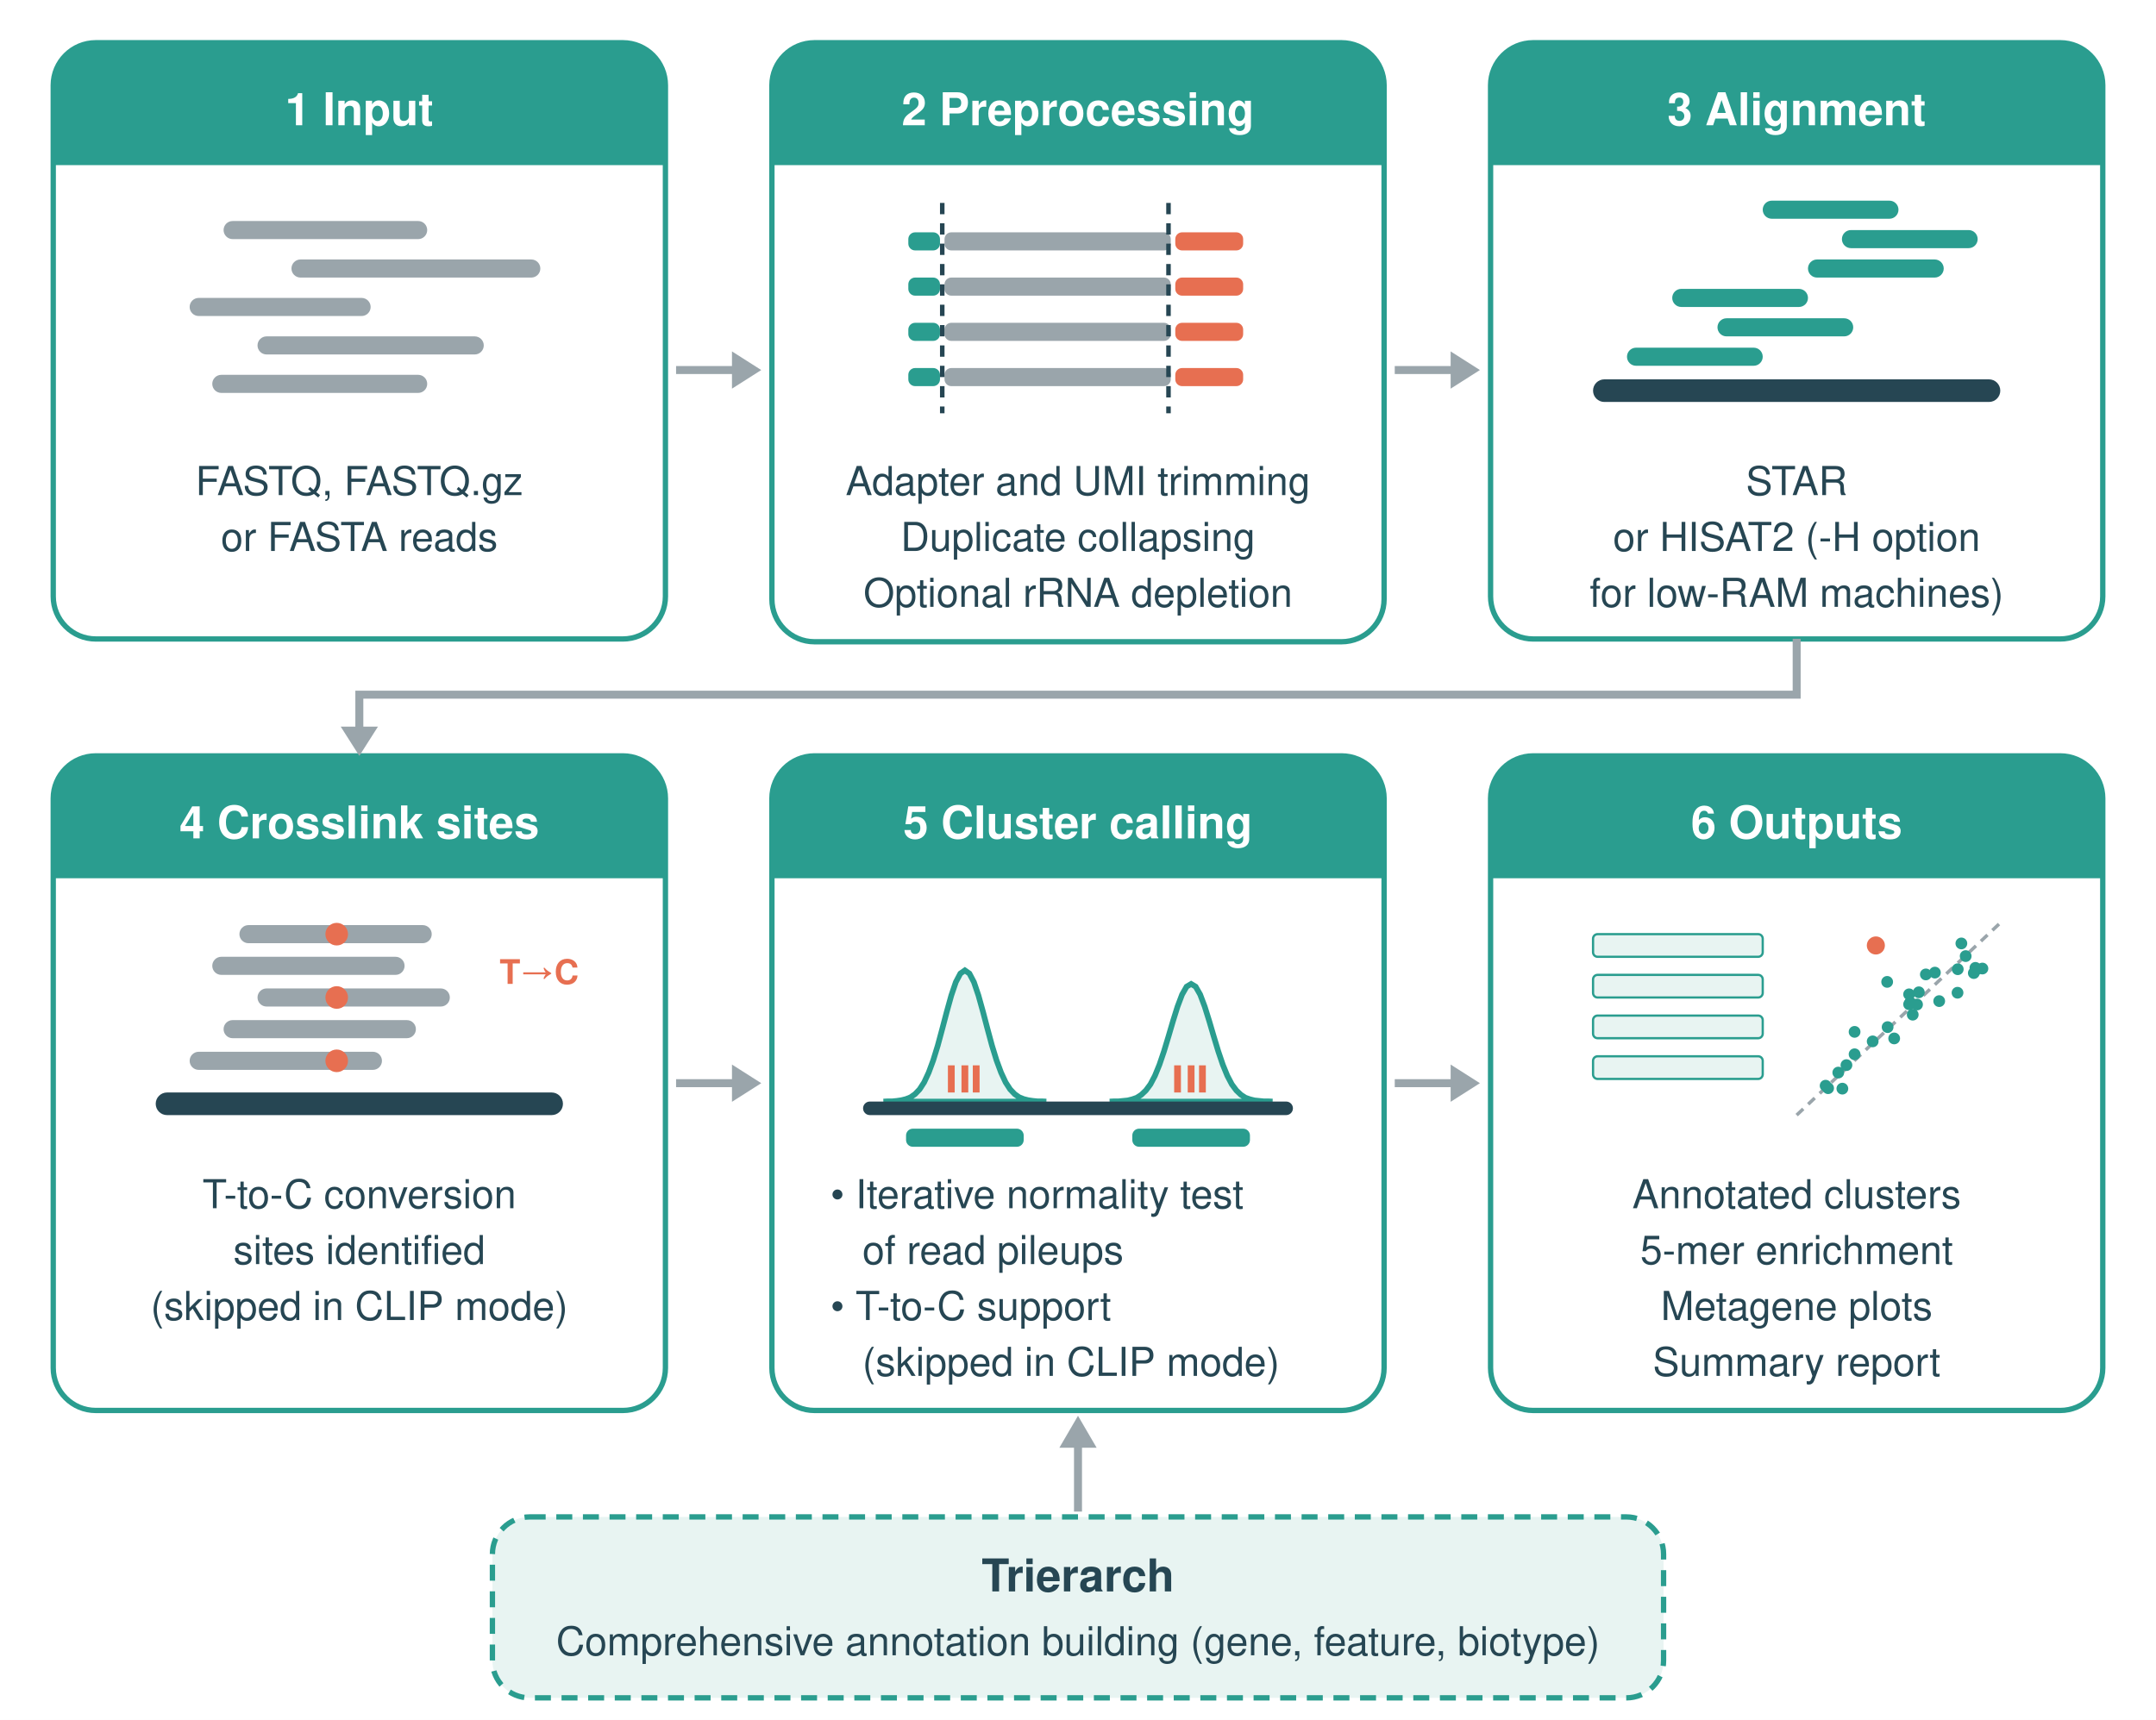
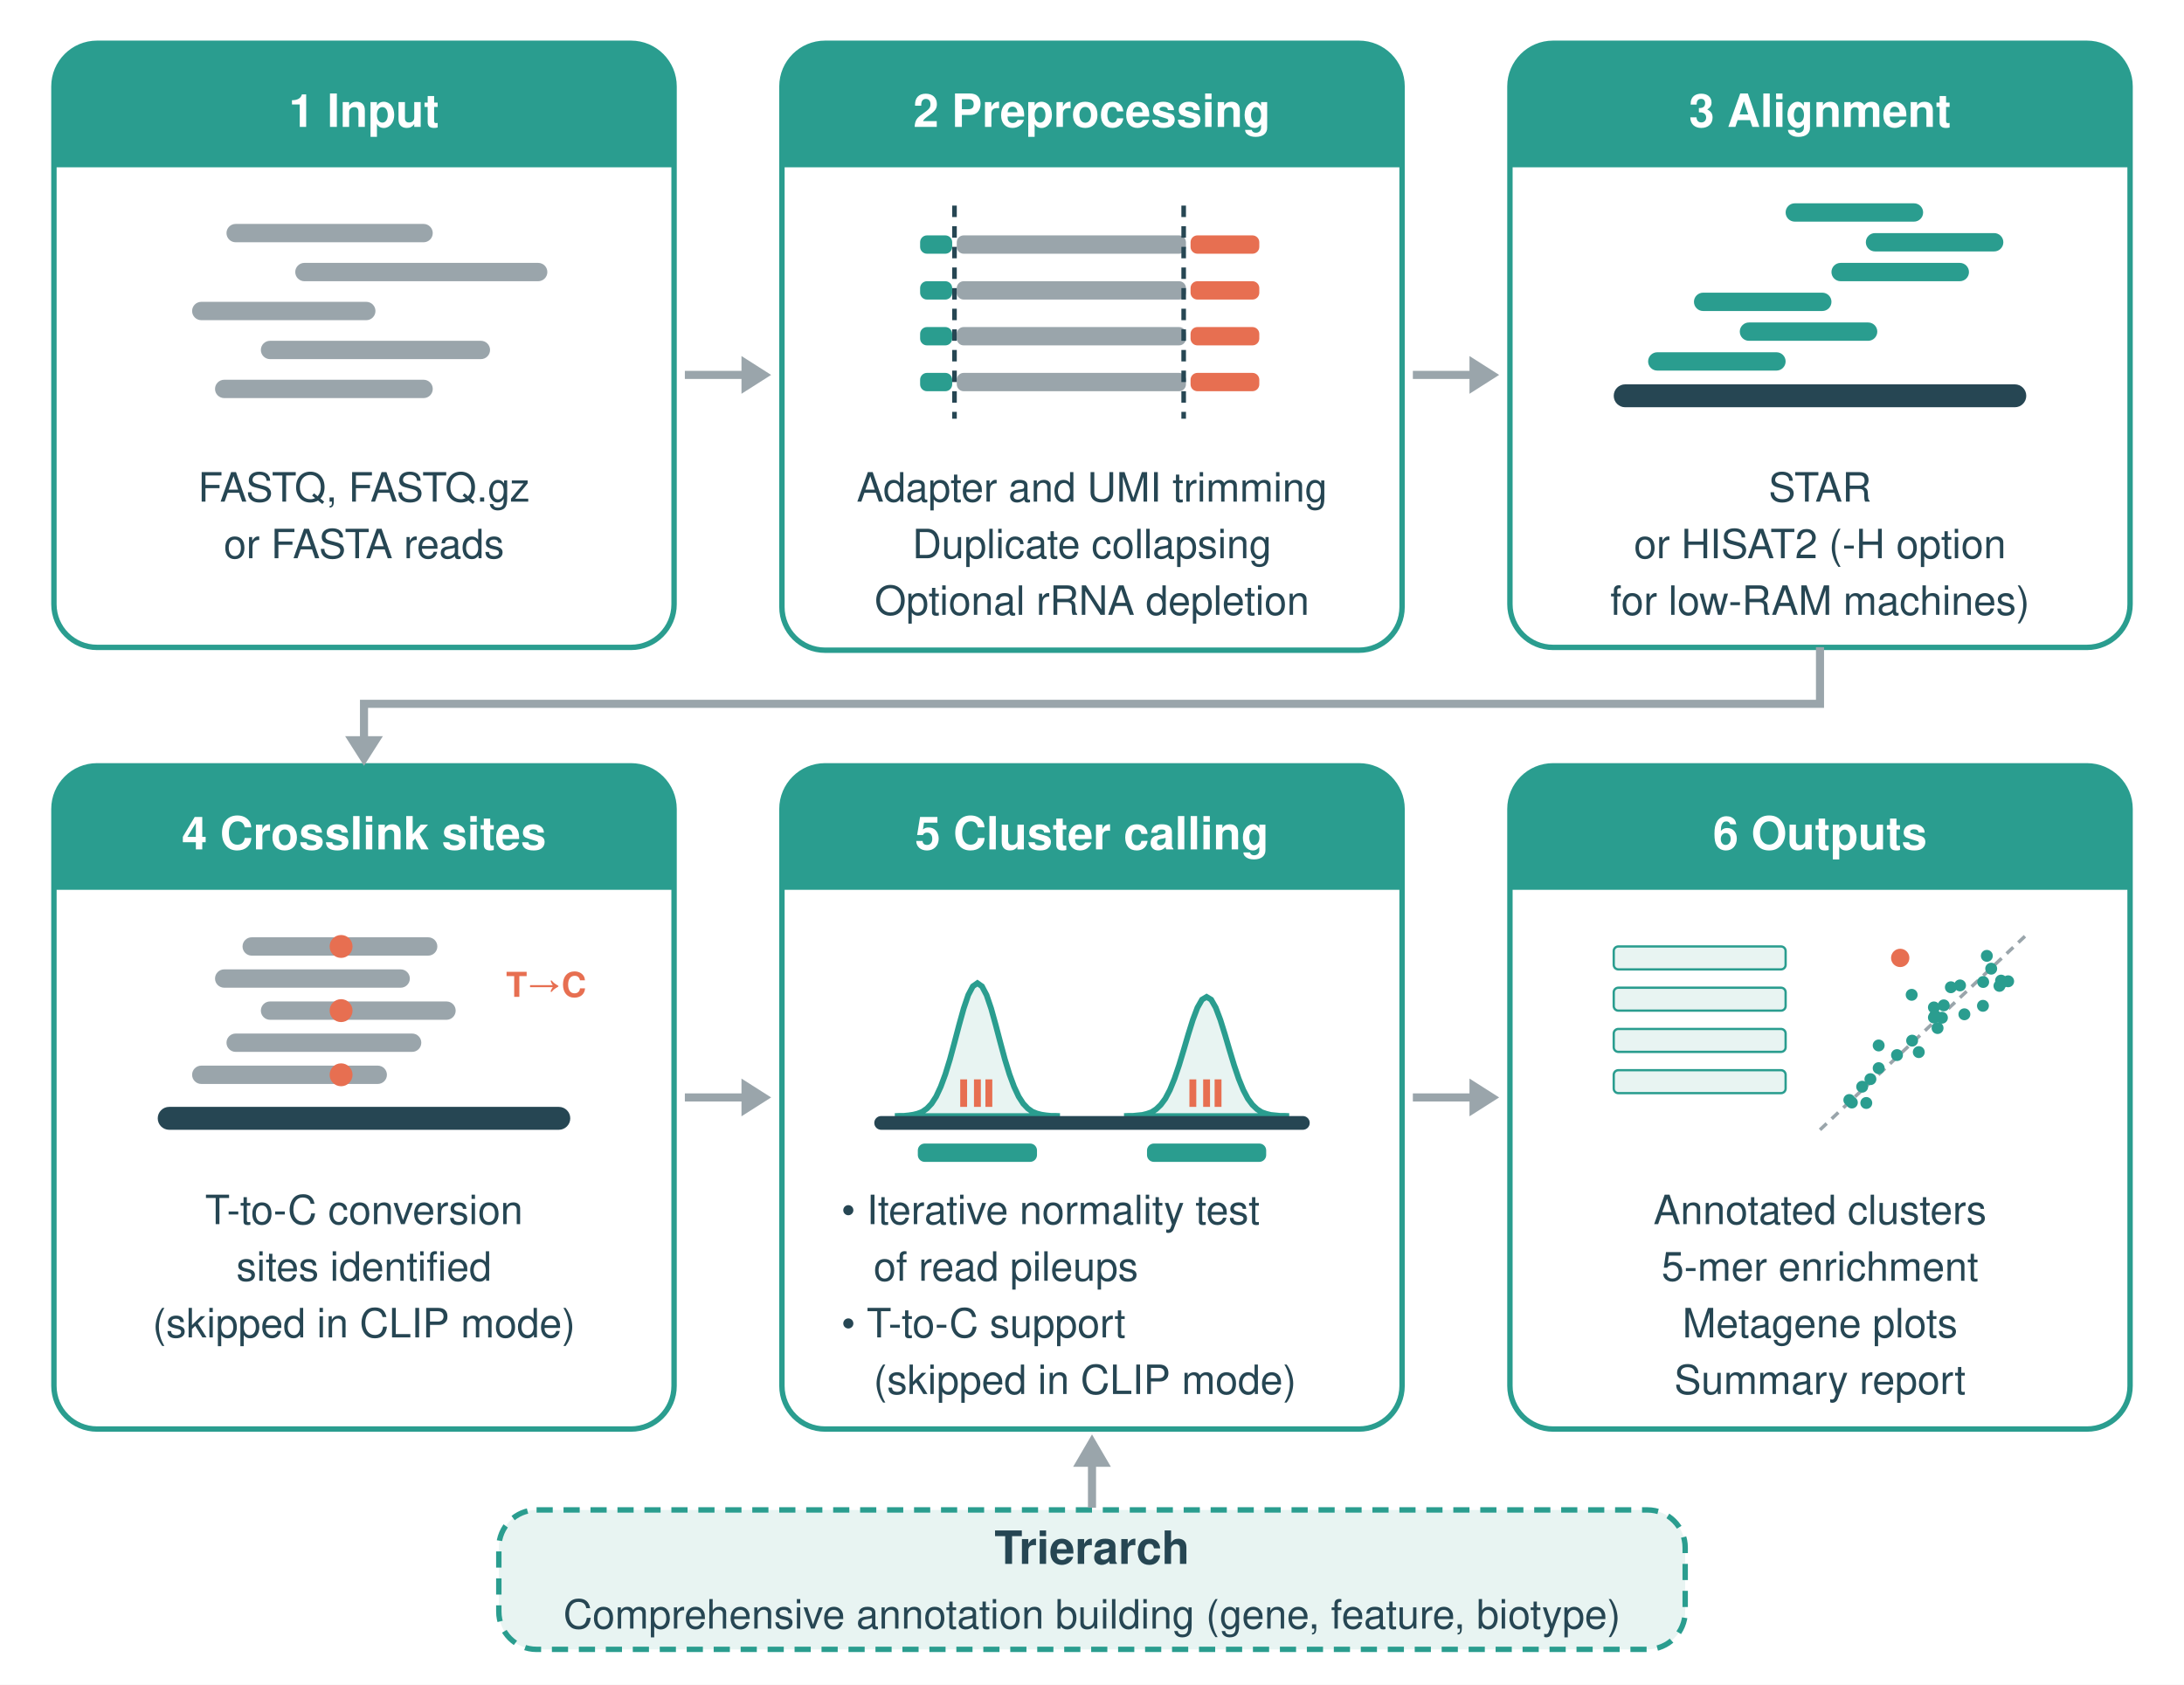
- <svg xmlns="http://www.w3.org/2000/svg" width="810" height="646.353" viewBox="0 0 810 646.353" version="1.1" id="svg90">
+ <svg xmlns="http://www.w3.org/2000/svg" width="810" height="624.916" viewBox="0 0 810 624.916" version="1.1" id="svg90">
  <defs id="defs90" />
-   <rect width="810" height="646.353" fill="#ffffff" id="rect1" x="0" y="0" style="stroke-width:1" />
+   <rect width="810" height="624.916" fill="#ffffff" id="rect1" x="0" y="0" style="stroke-width:1" />
  <rect x="20" y="16.059" width="230" height="224.071" rx="16" fill="#ffffff" stroke="#2a9d8f" stroke-width="2" id="rect2" />
  <path d="m 20,32.059 a 16,16 0 0 1 16,-16 h 198 a 16,16 0 0 1 16,16 v 30 H 20 Z" fill="#2a9d8f" id="path2" />
  <text x="135" y="47.059" font-family="Helvetica, Arial, 'DejaVu Sans', sans-serif" font-size="17px" font-weight="bold" fill="#ffffff" text-anchor="middle" id="text2">1 Input</text>
  <g transform="matrix(0.85,0,0,0.85,20.25,10.8088)" id="g7">
    <rect x="75" y="85" width="90" height="8" rx="4" fill="#9aa5ab" id="rect3" />
    <rect x="105" y="102" width="110" height="8" rx="4" fill="#9aa5ab" id="rect4" />
    <rect x="60" y="119" width="80" height="8" rx="4" fill="#9aa5ab" id="rect5" />
    <rect x="90" y="136" width="100" height="8" rx="4" fill="#9aa5ab" id="rect6" />
    <rect x="70" y="153" width="95" height="8" rx="4" fill="#9aa5ab" id="rect7" />
  </g>
  <text x="135" y="186.059" font-family="Helvetica, Arial, 'DejaVu Sans', sans-serif" font-size="15px" font-weight="normal" fill="#264653" text-anchor="middle" id="text7">FASTQ, FASTQ.gz</text>
  <text x="135" y="207.059" font-family="Helvetica, Arial, 'DejaVu Sans', sans-serif" font-size="15px" font-weight="normal" fill="#264653" text-anchor="middle" id="text8">or FASTA reads</text>
  <line x1="254" y1="139.059" x2="277" y2="139.059" stroke="#9aa5ab" stroke-width="3" id="line8" />
-   <polygon points="275,154 286,147 275,140 " fill="#9aa5ab" id="polygon8" transform="translate(0,-7.941203)" />
+   <polygon points="275,140 275,154 286,147 " fill="#9aa5ab" id="polygon8" transform="translate(0,-7.941203)" />
  <rect x="290" y="16.059" width="230" height="225.116" rx="16" fill="#ffffff" stroke="#2a9d8f" stroke-width="2" id="rect8" />
  <path d="m 290,32.059 a 16,16 0 0 1 16,-16 h 198 a 16,16 0 0 1 16,16 v 30 H 290 Z" fill="#2a9d8f" id="path8" />
  <text x="405" y="47.059" font-family="Helvetica, Arial, 'DejaVu Sans', sans-serif" font-size="17px" font-weight="bold" fill="#ffffff" text-anchor="middle" id="text9">2 Preprocessing</text>
  <g transform="matrix(0.85,0,0,0.85,60.75,10.8088)" id="g21">
    <rect x="330" y="90" width="14" height="8" rx="3" fill="#2a9d8f" id="rect9" />
    <rect x="346" y="90" width="100" height="8" rx="3" fill="#9aa5ab" id="rect10" />
    <rect x="448" y="90" width="30" height="8" rx="3" fill="#e76f51" id="rect11" />
    <rect x="330" y="110" width="14" height="8" rx="3" fill="#2a9d8f" id="rect12" />
    <rect x="346" y="110" width="100" height="8" rx="3" fill="#9aa5ab" id="rect13" />
    <rect x="448" y="110" width="30" height="8" rx="3" fill="#e76f51" id="rect14" />
    <rect x="330" y="130" width="14" height="8" rx="3" fill="#2a9d8f" id="rect15" />
    <rect x="346" y="130" width="100" height="8" rx="3" fill="#9aa5ab" id="rect16" />
    <rect x="448" y="130" width="30" height="8" rx="3" fill="#e76f51" id="rect17" />
    <rect x="330" y="150" width="14" height="8" rx="3" fill="#2a9d8f" id="rect18" />
    <rect x="346" y="150" width="100" height="8" rx="3" fill="#9aa5ab" id="rect19" />
    <rect x="448" y="150" width="30" height="8" rx="3" fill="#e76f51" id="rect20" />
    <line x1="445" y1="77" x2="445" y2="170" stroke="#264653" stroke-width="2" stroke-dasharray="5, 4" id="line20" />
    <line x1="345" y1="77" x2="345" y2="170" stroke="#264653" stroke-width="2" stroke-dasharray="5, 4" id="line21" />
  </g>
  <text x="405" y="186.059" font-family="Helvetica, Arial, 'DejaVu Sans', sans-serif" font-size="15px" font-weight="normal" fill="#264653" text-anchor="middle" id="text21">Adapter and UMI trimming</text>
  <text x="405" y="207.059" font-family="Helvetica, Arial, 'DejaVu Sans', sans-serif" font-size="15px" font-weight="normal" fill="#264653" text-anchor="middle" id="text22">Duplicate collapsing</text>
  <text x="405" y="228.059" font-family="Helvetica, Arial, 'DejaVu Sans', sans-serif" font-size="15px" font-weight="normal" fill="#264653" text-anchor="middle" id="text23">Optional rRNA depletion</text>
  <line x1="524" y1="139.059" x2="547" y2="139.059" stroke="#9aa5ab" stroke-width="3" id="line23" />
-   <polygon points="545,154 556,147 545,140 " fill="#9aa5ab" id="polygon23" transform="translate(0,-7.941203)" />
+   <polygon points="545,140 545,154 556,147 " fill="#9aa5ab" id="polygon23" transform="translate(0,-7.941203)" />
  <rect x="560" y="16.059" width="230" height="224.071" rx="16" fill="#ffffff" stroke="#2a9d8f" stroke-width="2" id="rect23" />
  <path d="m 560,32.059 a 16,16 0 0 1 16,-16 h 198 a 16,16 0 0 1 16,16 v 30 H 560 Z" fill="#2a9d8f" id="path23" />
  <text x="675" y="47.059" font-family="Helvetica, Arial, 'DejaVu Sans', sans-serif" font-size="17px" font-weight="bold" fill="#ffffff" text-anchor="middle" id="text24">3 Alignment</text>
  <g transform="matrix(0.85,0,0,0.85,101.25,10.8088)" id="g30">
    <rect x="585" y="155" width="180" height="10" rx="5" fill="#264653" id="rect24" />
    <rect x="600" y="141" width="60" height="8" rx="4" fill="#2a9d8f" id="rect25" />
    <rect x="640" y="128" width="60" height="8" rx="4" fill="#2a9d8f" id="rect26" />
    <rect x="620" y="115" width="60" height="8" rx="4" fill="#2a9d8f" id="rect27" />
    <rect x="680" y="102" width="60" height="8" rx="4" fill="#2a9d8f" id="rect28" />
    <rect x="695" y="89" width="60" height="8" rx="4" fill="#2a9d8f" id="rect29" />
    <rect x="660" y="76" width="60" height="8" rx="4" fill="#2a9d8f" id="rect30" />
  </g>
  <text x="675" y="186.059" font-family="Helvetica, Arial, 'DejaVu Sans', sans-serif" font-size="15px" font-weight="normal" fill="#264653" text-anchor="middle" id="text30">STAR</text>
  <text x="675" y="207.059" font-family="Helvetica, Arial, 'DejaVu Sans', sans-serif" font-size="15px" font-weight="normal" fill="#264653" text-anchor="middle" id="text31">or HISAT2 (-H option</text>
  <text x="675" y="228.059" font-family="Helvetica, Arial, 'DejaVu Sans', sans-serif" font-size="15px" font-weight="normal" fill="#264653" text-anchor="middle" id="text32">for low-RAM machines)</text>
  <rect x="20" y="284.059" width="230" height="246" rx="16" fill="#ffffff" stroke="#2a9d8f" stroke-width="2" id="rect32" />
  <path d="m 20,300.059 a 16,16 0 0 1 16,-16 h 198 a 16,16 0 0 1 16,16 v 30 H 20 Z" fill="#2a9d8f" id="path32" />
  <text x="135" y="315.059" font-family="Helvetica, Arial, 'DejaVu Sans', sans-serif" font-size="17px" font-weight="bold" fill="#ffffff" text-anchor="middle" id="text33">4 Crosslink sites</text>
  <g transform="matrix(0.85,0,0,0.85,20.25,27.2088)" id="g40">
    <rect x="45" y="451" width="180" height="10" rx="5" fill="#264653" id="rect33" />
    <rect x="60" y="433" width="85" height="8" rx="4" fill="#9aa5ab" id="rect34" />
    <rect x="75" y="419" width="85" height="8" rx="4" fill="#9aa5ab" id="rect35" />
    <rect x="90" y="405" width="85" height="8" rx="4" fill="#9aa5ab" id="rect36" />
    <rect x="70" y="391" width="85" height="8" rx="4" fill="#9aa5ab" id="rect37" />
    <rect x="82" y="377" width="85" height="8" rx="4" fill="#9aa5ab" id="rect38" />
    <circle cx="125" cy="437" r="5" fill="#e76f51" id="circle38" />
    <circle cx="125" cy="409" r="5" fill="#e76f51" id="circle39" />
    <circle cx="125" cy="381" r="5" fill="#e76f51" id="circle40" />
    <text x="197" y="403" font-family="Helvetica, Arial, 'DejaVu Sans', sans-serif" font-size="15px" font-weight="bold" fill="#e76f51" text-anchor="start" id="text40">T→C</text>
  </g>
  <text x="135" y="454.059" font-family="Helvetica, Arial, 'DejaVu Sans', sans-serif" font-size="15px" font-weight="normal" fill="#264653" text-anchor="middle" id="text41">T-to-C conversion</text>
  <text x="135" y="475.059" font-family="Helvetica, Arial, 'DejaVu Sans', sans-serif" font-size="15px" font-weight="normal" fill="#264653" text-anchor="middle" id="text42">sites identified</text>
  <text x="135" y="496.059" font-family="Helvetica, Arial, 'DejaVu Sans', sans-serif" font-size="15px" font-weight="normal" fill="#264653" text-anchor="middle" id="text43">(skipped in CLIP mode)</text>
  <line x1="254" y1="407.059" x2="277" y2="407.059" stroke="#9aa5ab" stroke-width="3" id="line43" />
-   <polygon points="275,436 275,450 286,443 " fill="#9aa5ab" id="polygon43" transform="translate(0,-35.9412)" />
+   <polygon points="286,443 275,436 275,450 " fill="#9aa5ab" id="polygon43" transform="translate(0,-35.9412)" />
  <rect x="290" y="284.059" width="230" height="246" rx="16" fill="#ffffff" stroke="#2a9d8f" stroke-width="2" id="rect43" />
  <path d="m 290,300.059 a 16,16 0 0 1 16,-16 h 198 a 16,16 0 0 1 16,16 v 30 H 290 Z" fill="#2a9d8f" id="path43" />
  <text x="405" y="315.059" font-family="Helvetica, Arial, 'DejaVu Sans', sans-serif" font-size="17px" font-weight="bold" fill="#ffffff" text-anchor="middle" id="text44">5 Cluster calling</text>
  <g transform="matrix(0.85,0,0,0.85,60.75,27.2088)" id="g50">
    <path d="m 319,455 2,-0.1 h 2 l 2,-0.2 2,-0.3 2,-0.5 2,-0.8 2,-1.4 2,-2.1 2,-3.1 2,-4.3 2,-5.4 2,-6.5 2,-7.4 2,-7.6 2,-7.2 2,-5.9 2,-3.8 2,-1.4 2,1.4 2,3.8 2,5.9 2,7.2 2,7.6 2,7.4 2,6.5 2,5.4 2,4.3 2,3.1 2,2.1 2,1.4 2,0.8 2,0.5 2,0.3 2,0.2 h 2 l 2,0.1 z" fill="#e8f4f2" stroke="#2a9d8f" stroke-width="2.5" id="path44" />
    <line x1="349" y1="451" x2="349" y2="439" stroke="#e76f51" stroke-width="3" id="line44" />
    <line x1="355" y1="451" x2="355" y2="439" stroke="#e76f51" stroke-width="3" id="line45" />
    <line x1="360" y1="451" x2="360" y2="439" stroke="#e76f51" stroke-width="3" id="line46" />
    <rect x="329" y="467" width="52" height="8" rx="3" fill="#2a9d8f" id="rect46" />
    <path d="m 419,455 2,-0.1 h 2 l 2,-0.2 2,-0.2 2,-0.5 2,-0.7 2,-1.3 2,-1.9 2,-2.7 2,-3.8 2,-4.9 2,-5.9 2,-6.6 2,-6.8 2,-6.4 2,-5.3 2,-3.5 2,-1.2 2,1.2 2,3.5 2,5.3 2,6.4 2,6.8 2,6.6 2,5.9 2,4.9 2,3.8 2,2.7 2,1.9 2,1.3 2,0.7 2,0.5 2,0.2 2,0.2 h 2 l 2,0.1 z" fill="#e8f4f2" stroke="#2a9d8f" stroke-width="2.5" id="path46" />
    <line x1="449" y1="451" x2="449" y2="439" stroke="#e76f51" stroke-width="3" id="line47" />
    <line x1="455" y1="451" x2="455" y2="439" stroke="#e76f51" stroke-width="3" id="line48" />
    <line x1="460" y1="451" x2="460" y2="439" stroke="#e76f51" stroke-width="3" id="line49" />
    <rect x="429" y="467" width="52" height="8" rx="3" fill="#2a9d8f" id="rect49" />
    <rect x="310" y="455" width="190" height="6" rx="3" fill="#264653" id="rect50" />
  </g>
  <text x="312" y="454.059" font-family="Helvetica, Arial, 'DejaVu Sans', sans-serif" font-size="15px" font-weight="normal" fill="#264653" text-anchor="start" id="text50">• Iterative normality test</text>
  <text x="324" y="475.059" font-family="Helvetica, Arial, 'DejaVu Sans', sans-serif" font-size="15px" font-weight="normal" fill="#264653" text-anchor="start" id="text51">of read pileups</text>
  <text x="312" y="496.059" font-family="Helvetica, Arial, 'DejaVu Sans', sans-serif" font-size="15px" font-weight="normal" fill="#264653" text-anchor="start" id="text52">• T-to-C support</text>
  <text x="324" y="517.059" font-family="Helvetica, Arial, 'DejaVu Sans', sans-serif" font-size="15px" font-weight="normal" fill="#264653" text-anchor="start" id="text53">(skipped in CLIP mode)</text>
  <line x1="524" y1="407.059" x2="547" y2="407.059" stroke="#9aa5ab" stroke-width="3" id="line53" />
-   <polygon points="545,436 545,450 556,443 " fill="#9aa5ab" id="polygon53" transform="translate(0,-35.9412)" />
+   <polygon points="556,443 545,436 545,450 " fill="#9aa5ab" id="polygon53" transform="translate(0,-35.9412)" />
  <rect x="560" y="284.059" width="230" height="246" rx="16" fill="#ffffff" stroke="#2a9d8f" stroke-width="2" id="rect53" />
  <path d="m 560,300.059 a 16,16 0 0 1 16,-16 h 198 a 16,16 0 0 1 16,16 v 30 H 560 Z" fill="#2a9d8f" id="path53" />
  <text x="675" y="315.059" font-family="Helvetica, Arial, 'DejaVu Sans', sans-serif" font-size="17px" font-weight="bold" fill="#ffffff" text-anchor="middle" id="text54">6 Outputs</text>
  <g transform="matrix(0.85,0,0,0.85,101.25,27.2088)" id="g85">
    <rect x="585" y="381" width="75" height="10" rx="2" fill="#e8f4f2" stroke="#2a9d8f" stroke-width="1" id="rect54" />
    <rect x="585" y="399" width="75" height="10" rx="2" fill="#e8f4f2" stroke="#2a9d8f" stroke-width="1" id="rect55" />
    <rect x="585" y="417" width="75" height="10" rx="2" fill="#e8f4f2" stroke="#2a9d8f" stroke-width="1" id="rect56" />
    <rect x="585" y="435" width="75" height="10" rx="2" fill="#e8f4f2" stroke="#2a9d8f" stroke-width="1" id="rect57" />
    <line x1="675" y1="461" x2="765" y2="376" stroke="#9aa5ab" stroke-width="1.5" stroke-dasharray="4, 3" id="line57" />
    <circle cx="695.2" cy="449.3" r="2.6" fill="#2a9d8f" id="circle57" />
    <circle cx="726.3" cy="416.6" r="2.6" fill="#2a9d8f" id="circle58" />
    <circle cx="728.2" cy="412.1" r="2.6" fill="#2a9d8f" id="circle59" />
    <circle cx="746.2" cy="396.5" r="2.6" fill="#2a9d8f" id="circle60" />
    <circle cx="697" cy="438.9" r="2.6" fill="#2a9d8f" id="circle61" />
    <circle cx="715" cy="402.1" r="2.6" fill="#2a9d8f" id="circle62" />
    <circle cx="746.1" cy="406.9" r="2.6" fill="#2a9d8f" id="circle63" />
    <circle cx="687.8" cy="448" r="2.6" fill="#2a9d8f" id="circle64" />
    <circle cx="729" cy="406.7" r="2.6" fill="#2a9d8f" id="circle65" />
    <circle cx="738" cy="410.6" r="2.6" fill="#2a9d8f" id="circle66" />
    <circle cx="732.1" cy="398.8" r="2.6" fill="#2a9d8f" id="circle67" />
    <circle cx="725.2" cy="411.2" r="2.6" fill="#2a9d8f" id="circle68" />
    <circle cx="700.6" cy="424.2" r="2.6" fill="#2a9d8f" id="circle69" />
    <circle cx="715.2" cy="422.1" r="2.6" fill="#2a9d8f" id="circle70" />
    <circle cx="736.1" cy="398" r="2.6" fill="#2a9d8f" id="circle71" />
    <circle cx="753.3" cy="398.2" r="2.6" fill="#2a9d8f" id="circle72" />
    <circle cx="708.6" cy="428.4" r="2.6" fill="#2a9d8f" id="circle73" />
    <circle cx="754.5" cy="396.6" r="2.6" fill="#2a9d8f" id="circle74" />
    <circle cx="749.7" cy="390.7" r="2.6" fill="#2a9d8f" id="circle75" />
    <circle cx="693.4" cy="442.2" r="2.6" fill="#2a9d8f" id="circle76" />
    <circle cx="757.1" cy="396.2" r="2.6" fill="#2a9d8f" id="circle77" />
    <circle cx="700.6" cy="434.1" r="2.6" fill="#2a9d8f" id="circle78" />
    <circle cx="718.1" cy="427.1" r="2.6" fill="#2a9d8f" id="circle79" />
    <circle cx="724.7" cy="412" r="2.6" fill="#2a9d8f" id="circle80" />
    <circle cx="724.7" cy="407.6" r="2.6" fill="#2a9d8f" id="circle81" />
    <circle cx="754" cy="395.9" r="2.6" fill="#2a9d8f" id="circle82" />
    <circle cx="747.8" cy="385.1" r="2.6" fill="#2a9d8f" id="circle83" />
    <circle cx="688.9" cy="449.1" r="2.6" fill="#2a9d8f" id="circle84" />
    <circle cx="710" cy="386" r="4" fill="#e76f51" id="circle85" />
  </g>
  <text x="675" y="454.059" font-family="Helvetica, Arial, 'DejaVu Sans', sans-serif" font-size="15px" font-weight="normal" fill="#264653" text-anchor="middle" id="text85">Annotated clusters</text>
  <text x="675" y="475.059" font-family="Helvetica, Arial, 'DejaVu Sans', sans-serif" font-size="15px" font-weight="normal" fill="#264653" text-anchor="middle" id="text86">5-mer enrichment</text>
  <text x="675" y="496.059" font-family="Helvetica, Arial, 'DejaVu Sans', sans-serif" font-size="15px" font-weight="normal" fill="#264653" text-anchor="middle" id="text87">Metagene plots</text>
  <text x="675" y="517.059" font-family="Helvetica, Arial, 'DejaVu Sans', sans-serif" font-size="15px" font-weight="normal" fill="#264653" text-anchor="middle" id="text88">Summary report</text>
  <polyline points="675.0,274 675.0,295.0 135.0,295.0 135.0,308" fill="none" stroke="#9aa5ab" stroke-width="3" id="polyline88" transform="translate(0,-33.9412)" />
-   <polygon points="135,318 128,307 142,307 " fill="#9aa5ab" id="polygon88" transform="translate(0,-33.9412)" />
-   <rect x="185" y="570.059" width="440" height="68" rx="14" fill="#e8f4f2" stroke="#2a9d8f" stroke-width="2" stroke-dasharray="6, 4" id="rect88" />
-   <text x="405" y="598.059" font-family="Helvetica, Arial, 'DejaVu Sans', sans-serif" font-size="17px" font-weight="bold" fill="#264653" text-anchor="middle" id="text89">Trierarch</text>
-   <text x="405" y="622.059" font-family="Helvetica, Arial, 'DejaVu Sans', sans-serif" font-size="15px" font-weight="normal" fill="#264653" text-anchor="middle" id="text90">Comprehensive annotation building (gene, feature, biotype)</text>
-   <line x1="405" y1="568.059" x2="405" y2="542.059" stroke="#9aa5ab" stroke-width="3" id="line90" />
-   <polygon points="398,580 412,580 405,568 " fill="#9aa5ab" id="polygon90" transform="translate(0,-35.9412)" />
+   <polygon points="142,307 135,318 128,307 " fill="#9aa5ab" id="polygon88" transform="translate(0,-33.9412)" />
+   <rect x="185" y="560.058" width="440" height="51.721" rx="14" fill="#e8f4f2" stroke="#2a9d8f" stroke-width="2" stroke-dasharray="6, 4" id="rect88" />
+   <text x="405" y="580.059" font-family="Helvetica, Arial, 'DejaVu Sans', sans-serif" font-size="17px" font-weight="bold" fill="#264653" text-anchor="middle" id="text89">Trierarch</text>
+   <text x="405" y="604.059" font-family="Helvetica, Arial, 'DejaVu Sans', sans-serif" font-size="15px" font-weight="normal" fill="#264653" text-anchor="middle" id="text90">Comprehensive annotation building (gene, feature, biotype)</text>
+   <line x1="405" y1="559.24" x2="405" y2="542.059" stroke="#9aa5ab" stroke-width="3" id="line90" />
+   <polygon points="405,568 398,580 412,580 " fill="#9aa5ab" id="polygon90" transform="translate(0,-35.9412)" />
</svg>
